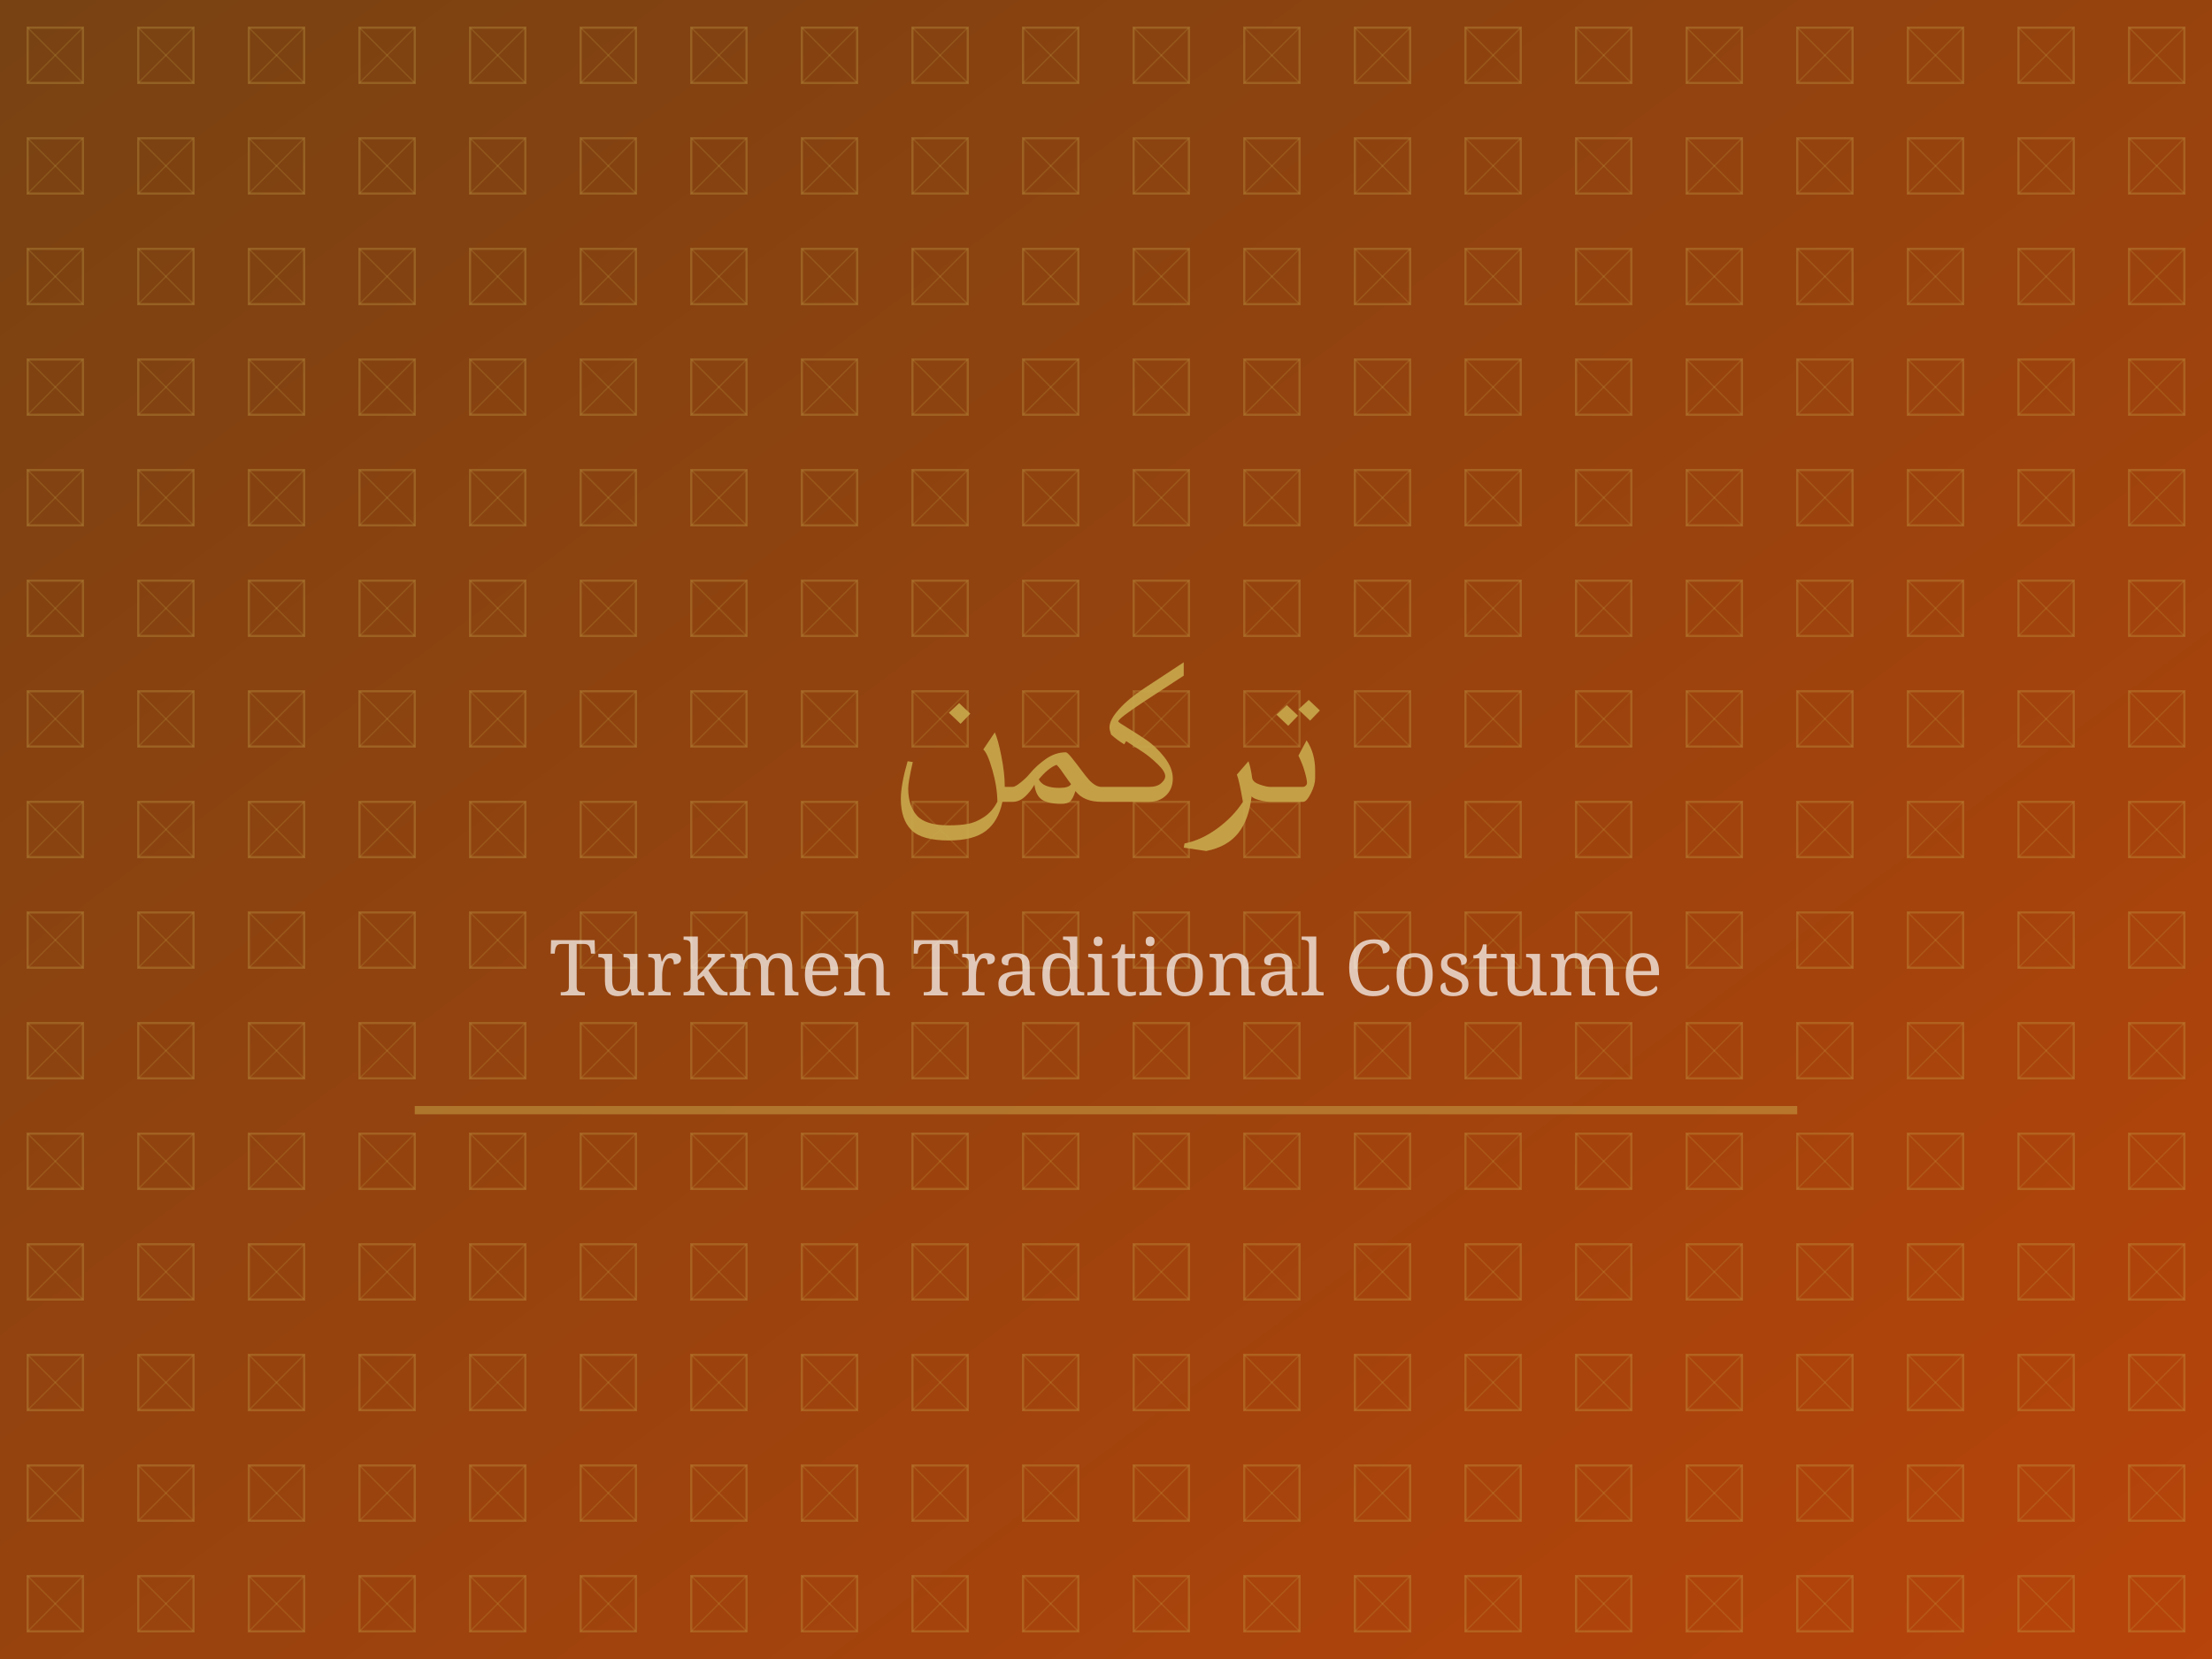
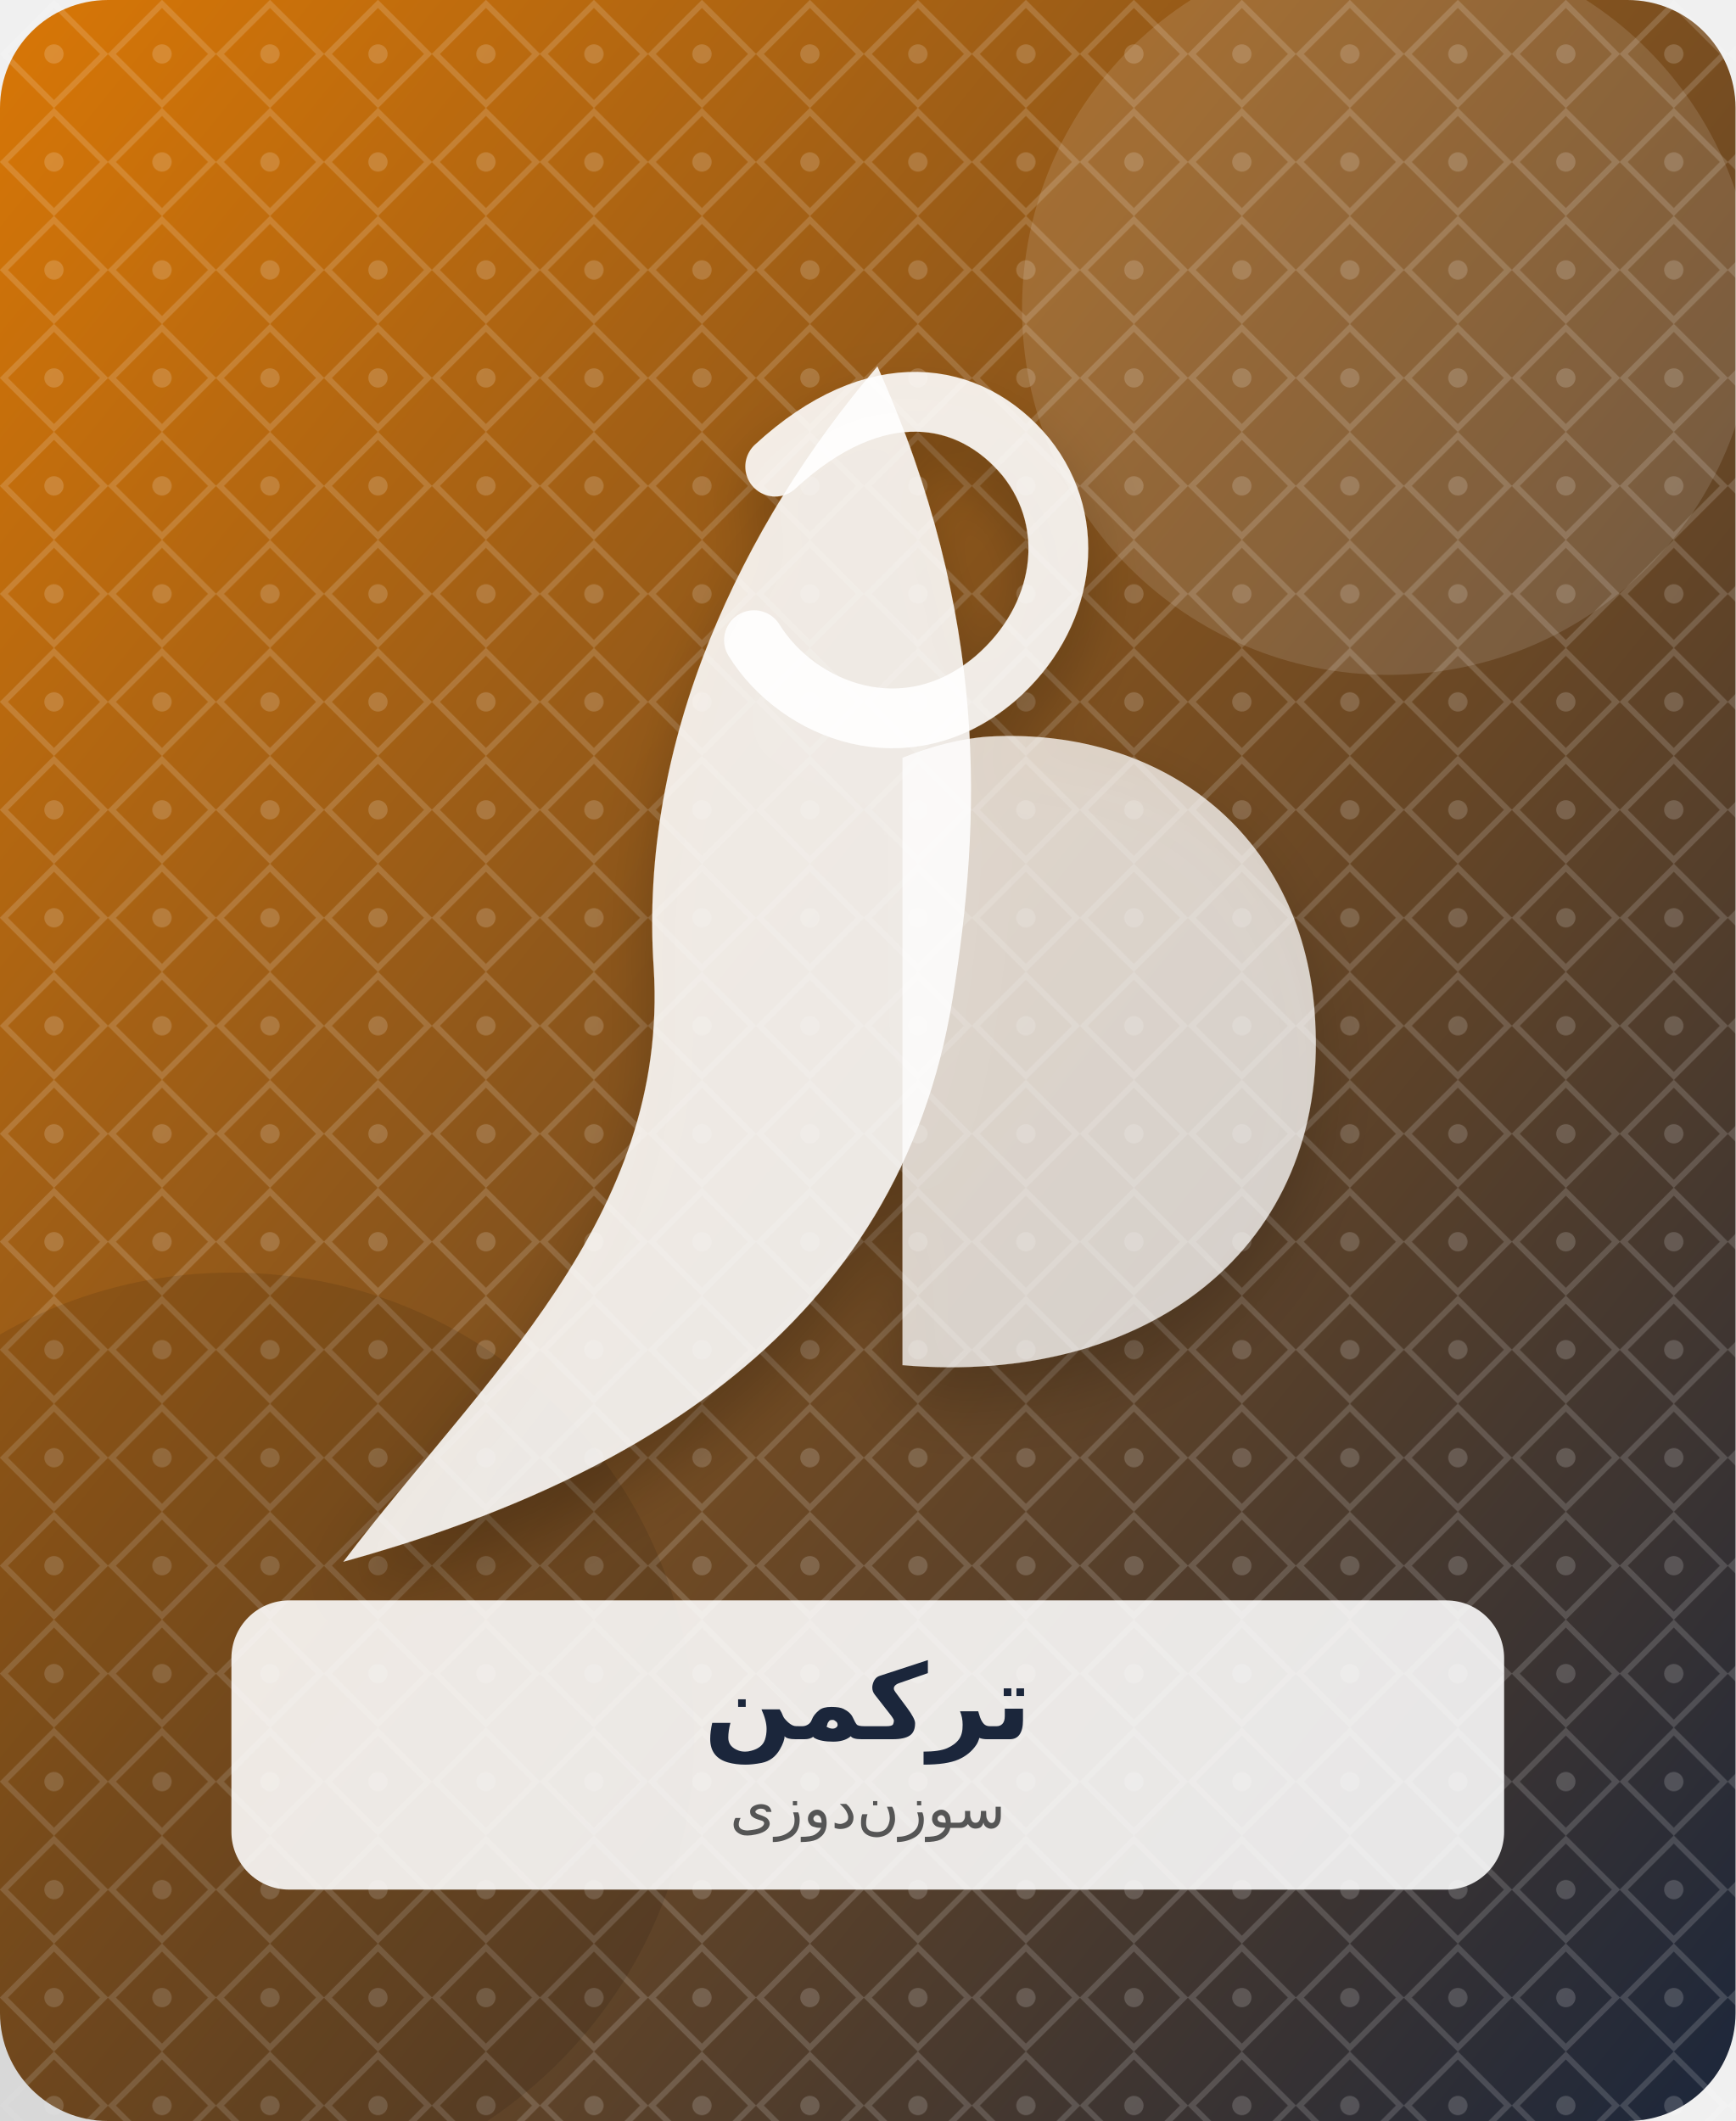
- <svg xmlns="http://www.w3.org/2000/svg" width="800" height="600" viewBox="0 0 800 600">
+ <svg xmlns="http://www.w3.org/2000/svg" width="900" height="1100" viewBox="0 0 900 1100" role="img" aria-label="ترکمن">
  <defs>
-     <linearGradient id="bg" x1="0%" y1="0%" x2="100%" y2="100%">
-       <stop offset="0%" style="stop-color:#784212;stop-opacity:1" />
-       <stop offset="100%" style="stop-color:#b7440a;stop-opacity:1" />
+     <linearGradient id="g" x1="0" y1="0" x2="1" y2="1">
+       <stop offset="0" stop-color="#d97706" />
+       <stop offset="1" stop-color="#1b263b" />
    </linearGradient>
-     <pattern id="pattern" x="0" y="0" width="40" height="40" patternUnits="userSpaceOnUse">
-       <rect x="10" y="10" width="20" height="20" fill="none" stroke="#C9A84C" stroke-width="0.8" opacity="0.3" />
-       <line x1="10" y1="10" x2="30" y2="30" stroke="#C9A84C" stroke-width="0.5" opacity="0.2" />
-       <line x1="30" y1="10" x2="10" y2="30" stroke="#C9A84C" stroke-width="0.5" opacity="0.2" />
+     <pattern id="p" width="56" height="56" patternUnits="userSpaceOnUse">
+       <path d="M28 2 54 28 28 54 2 28Z" fill="none" stroke="rgba(255,255,255,.28)" stroke-width="3" />
+       <circle cx="28" cy="28" r="5" fill="rgba(255,255,255,.32)" />
    </pattern>
+     <filter id="sh">
+       <feDropShadow dx="0" dy="18" stdDeviation="16" flood-opacity=".25" />
+     </filter>
  </defs>
-   <rect width="800" height="600" fill="url(#bg)" />
-   <rect width="800" height="600" fill="url(#pattern)" />
-   <text x="400" y="290" font-family="serif" font-size="72" fill="#C9A84C" text-anchor="middle" opacity="0.9">ترکمن</text>
-   <text x="400" y="360" font-family="serif" font-size="28" fill="#ffffff" text-anchor="middle" opacity="0.7">Turkmen Traditional Costume</text>
-   <rect x="150" y="400" width="500" height="3" fill="#C9A84C" opacity="0.5" />
+   <rect width="900" height="1100" rx="56" fill="url(#g)" />
+   <rect width="900" height="1100" fill="url(#p)" opacity=".55" />
+   <circle cx="720" cy="160" r="190" fill="rgba(255,255,255,.12)" />
+   <circle cx="120" cy="900" r="240" fill="rgba(0,0,0,.1)" />
+   <g filter="url(#sh)">
+     <path d="M455 190c-70 82-124 194-116 312 8 130-89 213-161 308 148-41 288-120 316-292 15-93 19-198-39-328Z" fill="rgba(255,255,255,.87)" />
+     <path d="M513 382c92-5 164 53 169 147 7 118-87 190-214 179V393c15-6 30-10 45-11Z" fill="rgba(255,255,255,.74)" />
+     <path d="M402 242c52-48 101-40 130-5 28 35 20 84-16 115-46 39-102 17-125-20" fill="none" stroke="rgba(255,255,255,.88)" stroke-width="31" stroke-linecap="round" />
+   </g>
+   <rect x="120" y="830" width="660" height="150" rx="30" fill="rgba(255,255,255,.88)" />
+   <text x="450" y="902" text-anchor="middle" font-family="Tahoma, Arial" font-size="54" font-weight="700" fill="#1b263b">ترکمن</text>
+   <text x="450" y="948" text-anchor="middle" font-family="Tahoma, Arial" font-size="30" fill="#555">سوزن‌دوزی</text>
</svg>
